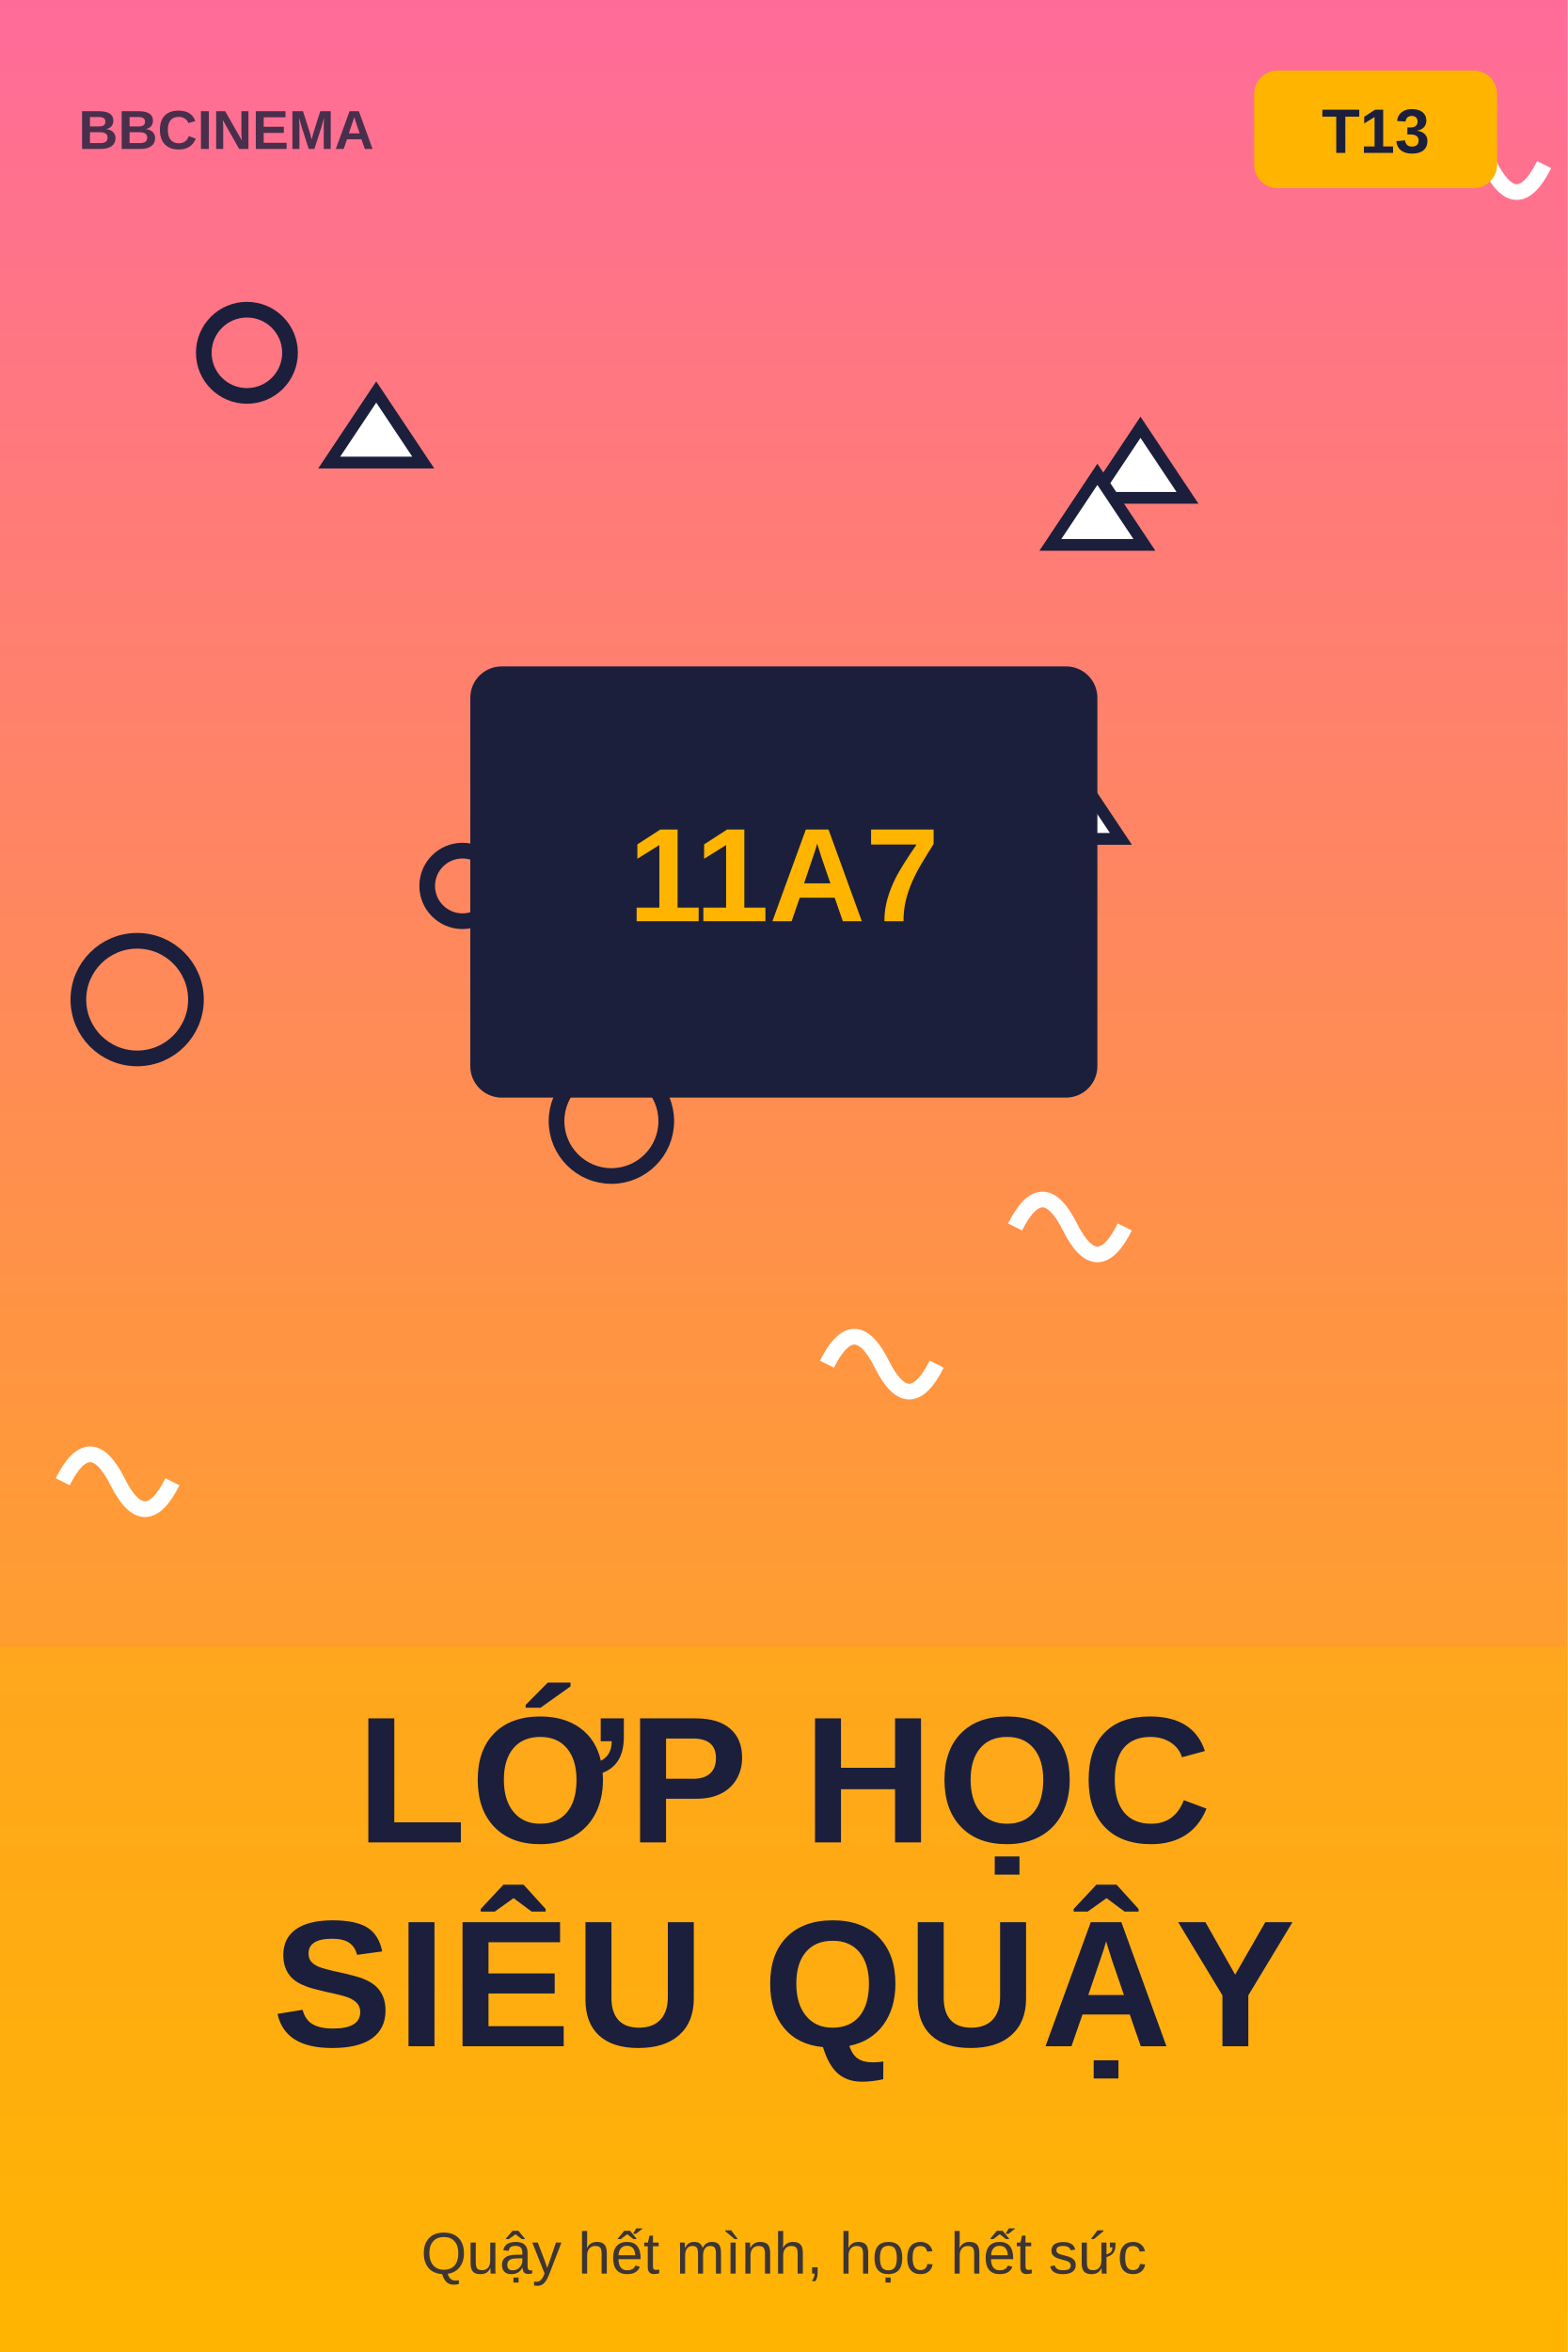
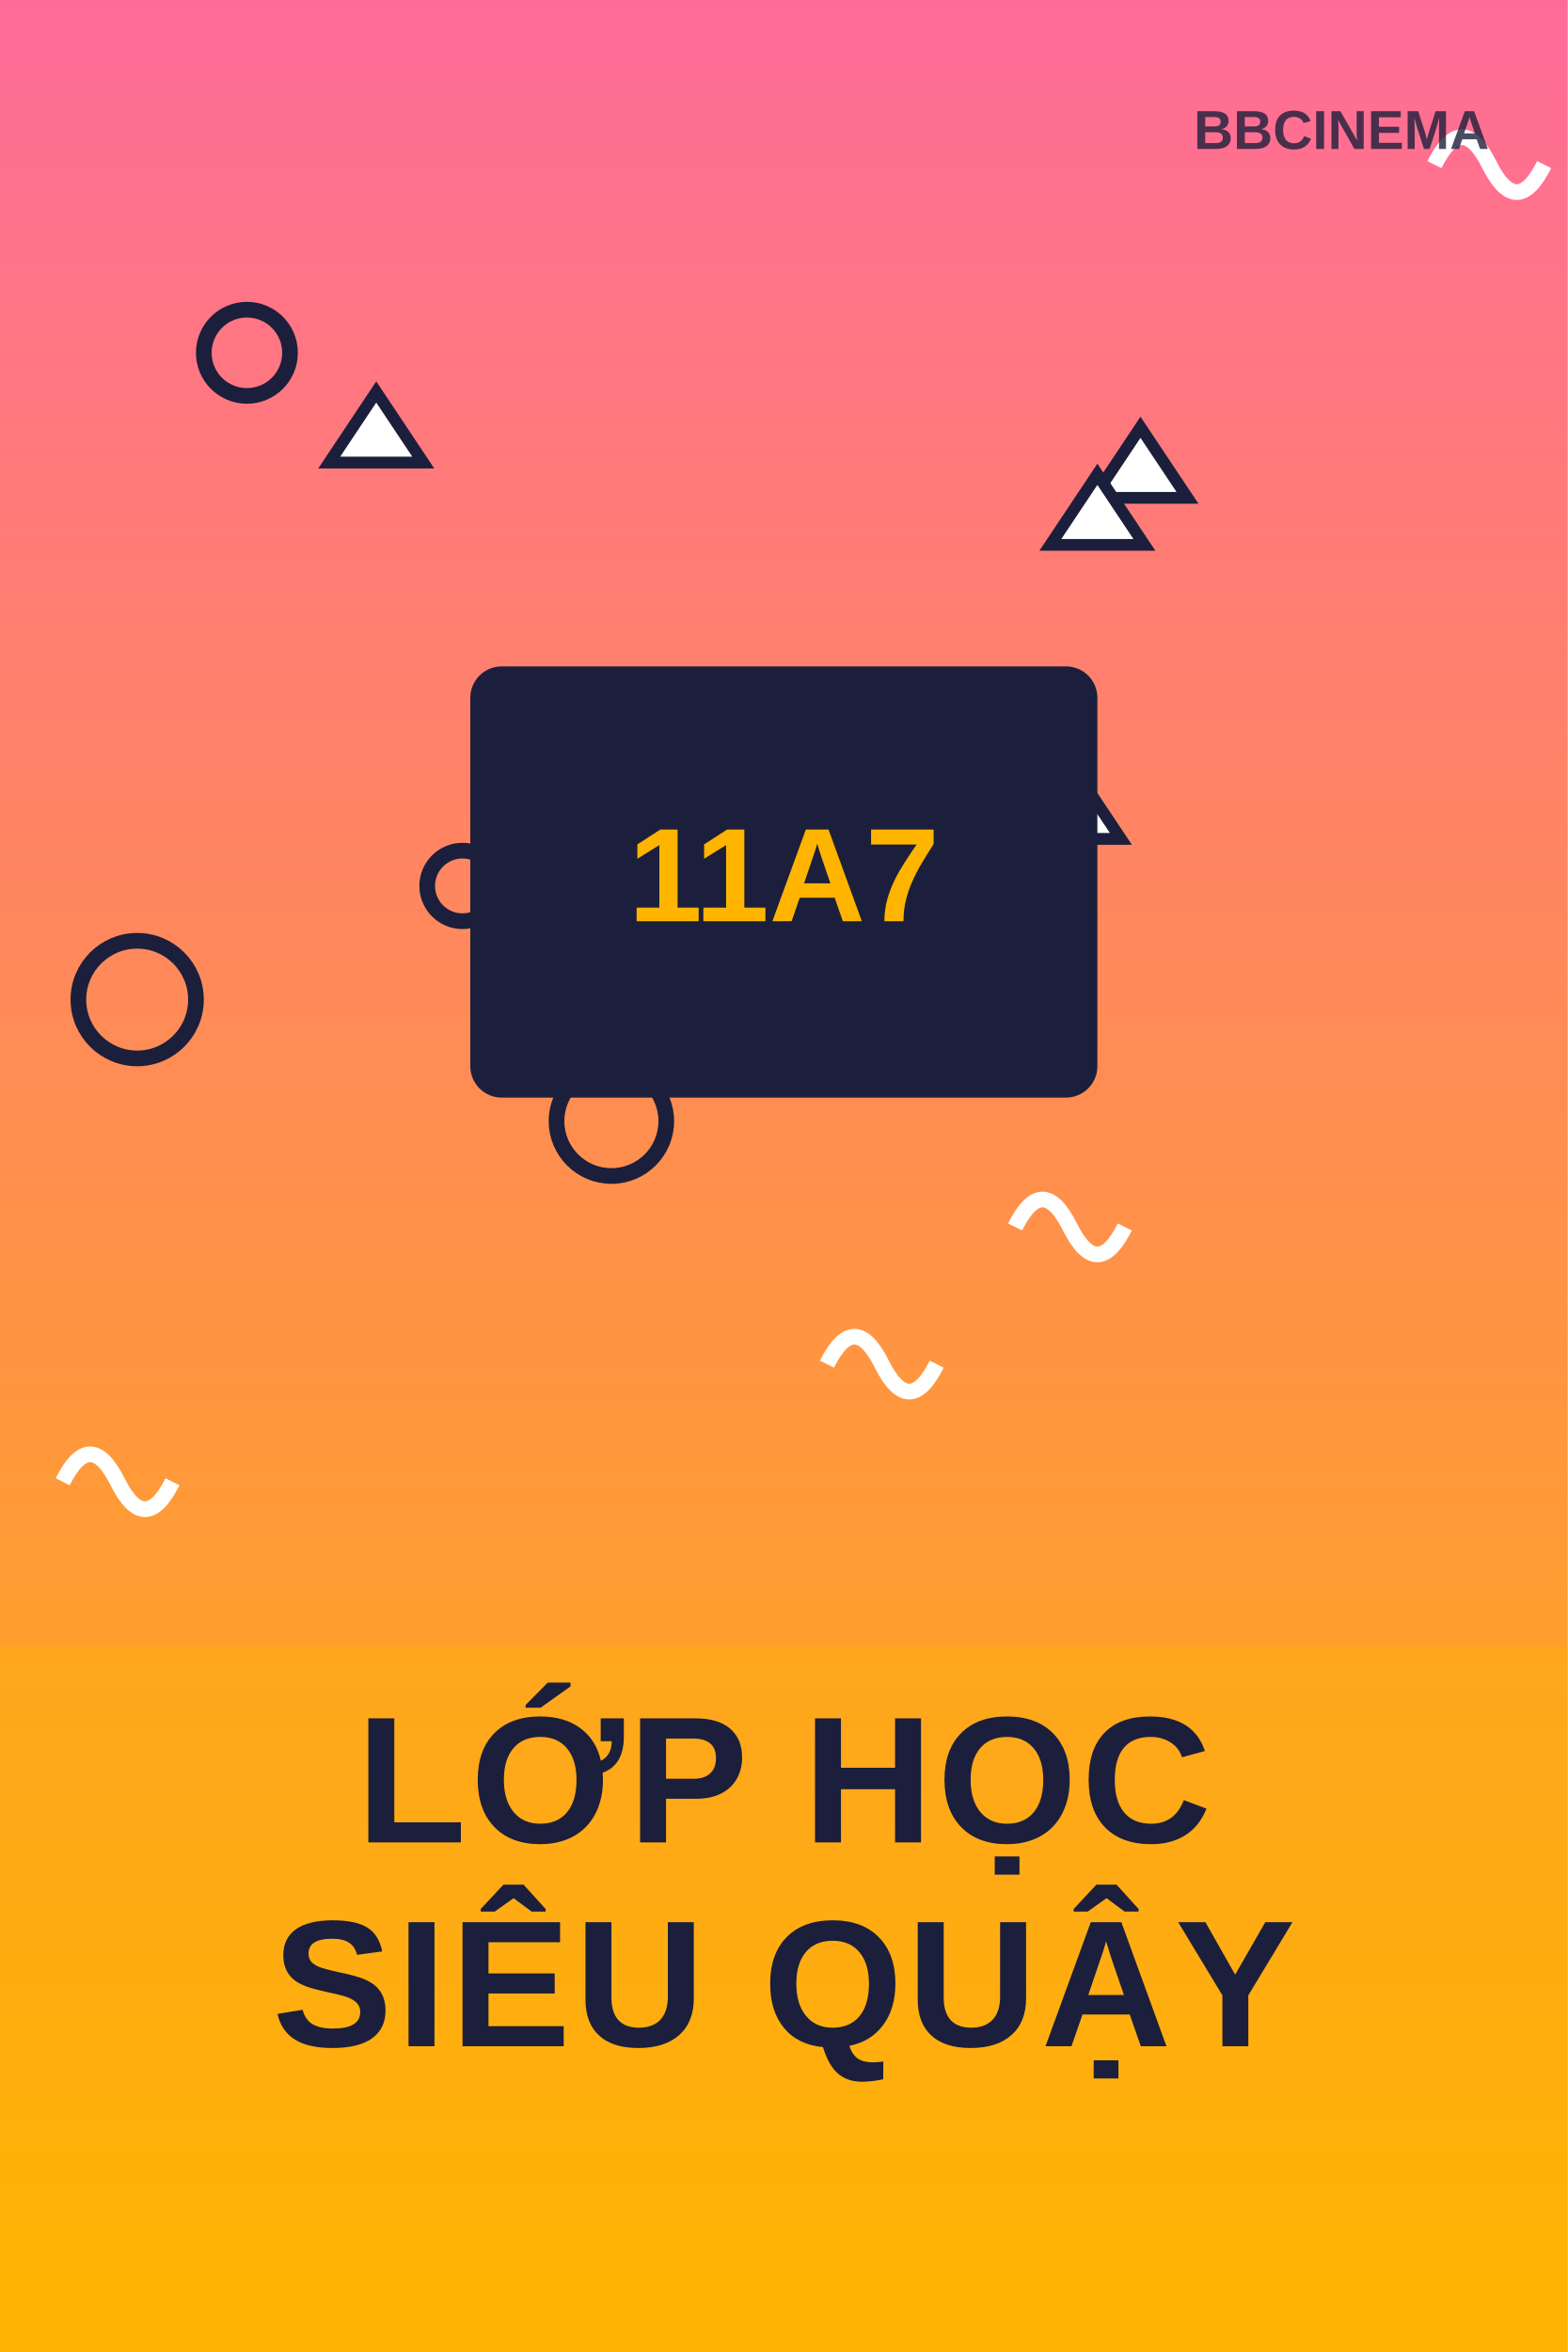
<svg xmlns="http://www.w3.org/2000/svg" viewBox="0 0 400 600" width="400" height="600">
  <defs>
    <linearGradient id="g" x1="0" y1="0" x2="0" y2="1">
      <stop offset="0" stop-color="#ff6b9a" />
      <stop offset="1" stop-color="#ffb400" />
    </linearGradient>
  </defs>
  <rect width="400" height="600" fill="url(#g)" />
  <circle cx="136" cy="209" r="14" fill="none" stroke="#1b1f3b" stroke-width="4" />
  <path d="M84 118 l12 -18 l12 18 z" fill="#fff" stroke="#1b1f3b" stroke-width="3" />
  <path d="M366 42 q7 -14 14 0 t14 0" fill="none" stroke="#fff" stroke-width="4" />
  <circle cx="63" cy="90" r="11" fill="none" stroke="#1b1f3b" stroke-width="4" />
  <path d="M279 127 l12 -18 l12 18 z" fill="#fff" stroke="#1b1f3b" stroke-width="3" />
  <path d="M211 348 q7 -14 14 0 t14 0" fill="none" stroke="#fff" stroke-width="4" />
  <circle cx="35" cy="255" r="15" fill="none" stroke="#1b1f3b" stroke-width="4" />
  <path d="M252 219 l12 -18 l12 18 z" fill="#fff" stroke="#1b1f3b" stroke-width="3" />
  <path d="M259 313 q7 -14 14 0 t14 0" fill="none" stroke="#fff" stroke-width="4" />
  <circle cx="118" cy="226" r="9" fill="none" stroke="#1b1f3b" stroke-width="4" />
  <path d="M268 139 l12 -18 l12 18 z" fill="#fff" stroke="#1b1f3b" stroke-width="3" />
  <path d="M16 378 q7 -14 14 0 t14 0" fill="none" stroke="#fff" stroke-width="4" />
  <circle cx="156" cy="286" r="14" fill="none" stroke="#1b1f3b" stroke-width="4" />
  <path d="M262 214 l12 -18 l12 18 z" fill="#fff" stroke="#1b1f3b" stroke-width="3" />
  <rect x="120" y="170" width="160" height="110" rx="8" fill="#1b1f3b" />
  <text x="200" y="235" text-anchor="middle" font-family="'Be Vietnam Pro', 'Segoe UI', Arial, sans-serif" font-size="34" font-weight="800" fill="#ffb400">11A7</text>
  <rect x="0" y="420" width="400" height="180" fill="#ffb400" opacity="0.35" />
  <text x="200" y="470" text-anchor="middle" font-family="'Be Vietnam Pro', 'Segoe UI', Arial, sans-serif" font-size="46" font-weight="800" letter-spacing="1" fill="#1b1f3b">LỚP HỌC</text>
  <text x="200" y="522" text-anchor="middle" font-family="'Be Vietnam Pro', 'Segoe UI', Arial, sans-serif" font-size="46" font-weight="800" letter-spacing="1" fill="#1b1f3b">SIÊU QUẬY</text>
-   <text x="200" y="580" text-anchor="middle" font-family="'Be Vietnam Pro', 'Segoe UI', Arial, sans-serif" font-size="15" fill="#1b1f3b" opacity="0.85">Quậy hết mình, học hết sức</text>
-   <rect x="320" y="18" width="62" height="30" rx="6" fill="#ffb400" />
-   <text x="351" y="39" text-anchor="middle" font-family="'Be Vietnam Pro', 'Segoe UI', Arial, sans-serif" font-size="16" font-weight="800" fill="#1b1f3b">T13</text>
-   <text x="20" y="38" font-family="'Be Vietnam Pro', 'Segoe UI', Arial, sans-serif" font-size="14" font-weight="800" fill="#1b1f3b" opacity="0.8">BBCINEMA</text>
+   <text x="380" y="38" text-anchor="end" font-family="'Be Vietnam Pro', 'Segoe UI', Arial, sans-serif" font-size="14" font-weight="800" fill="#1b1f3b" opacity="0.8">BBCINEMA</text>
</svg>
